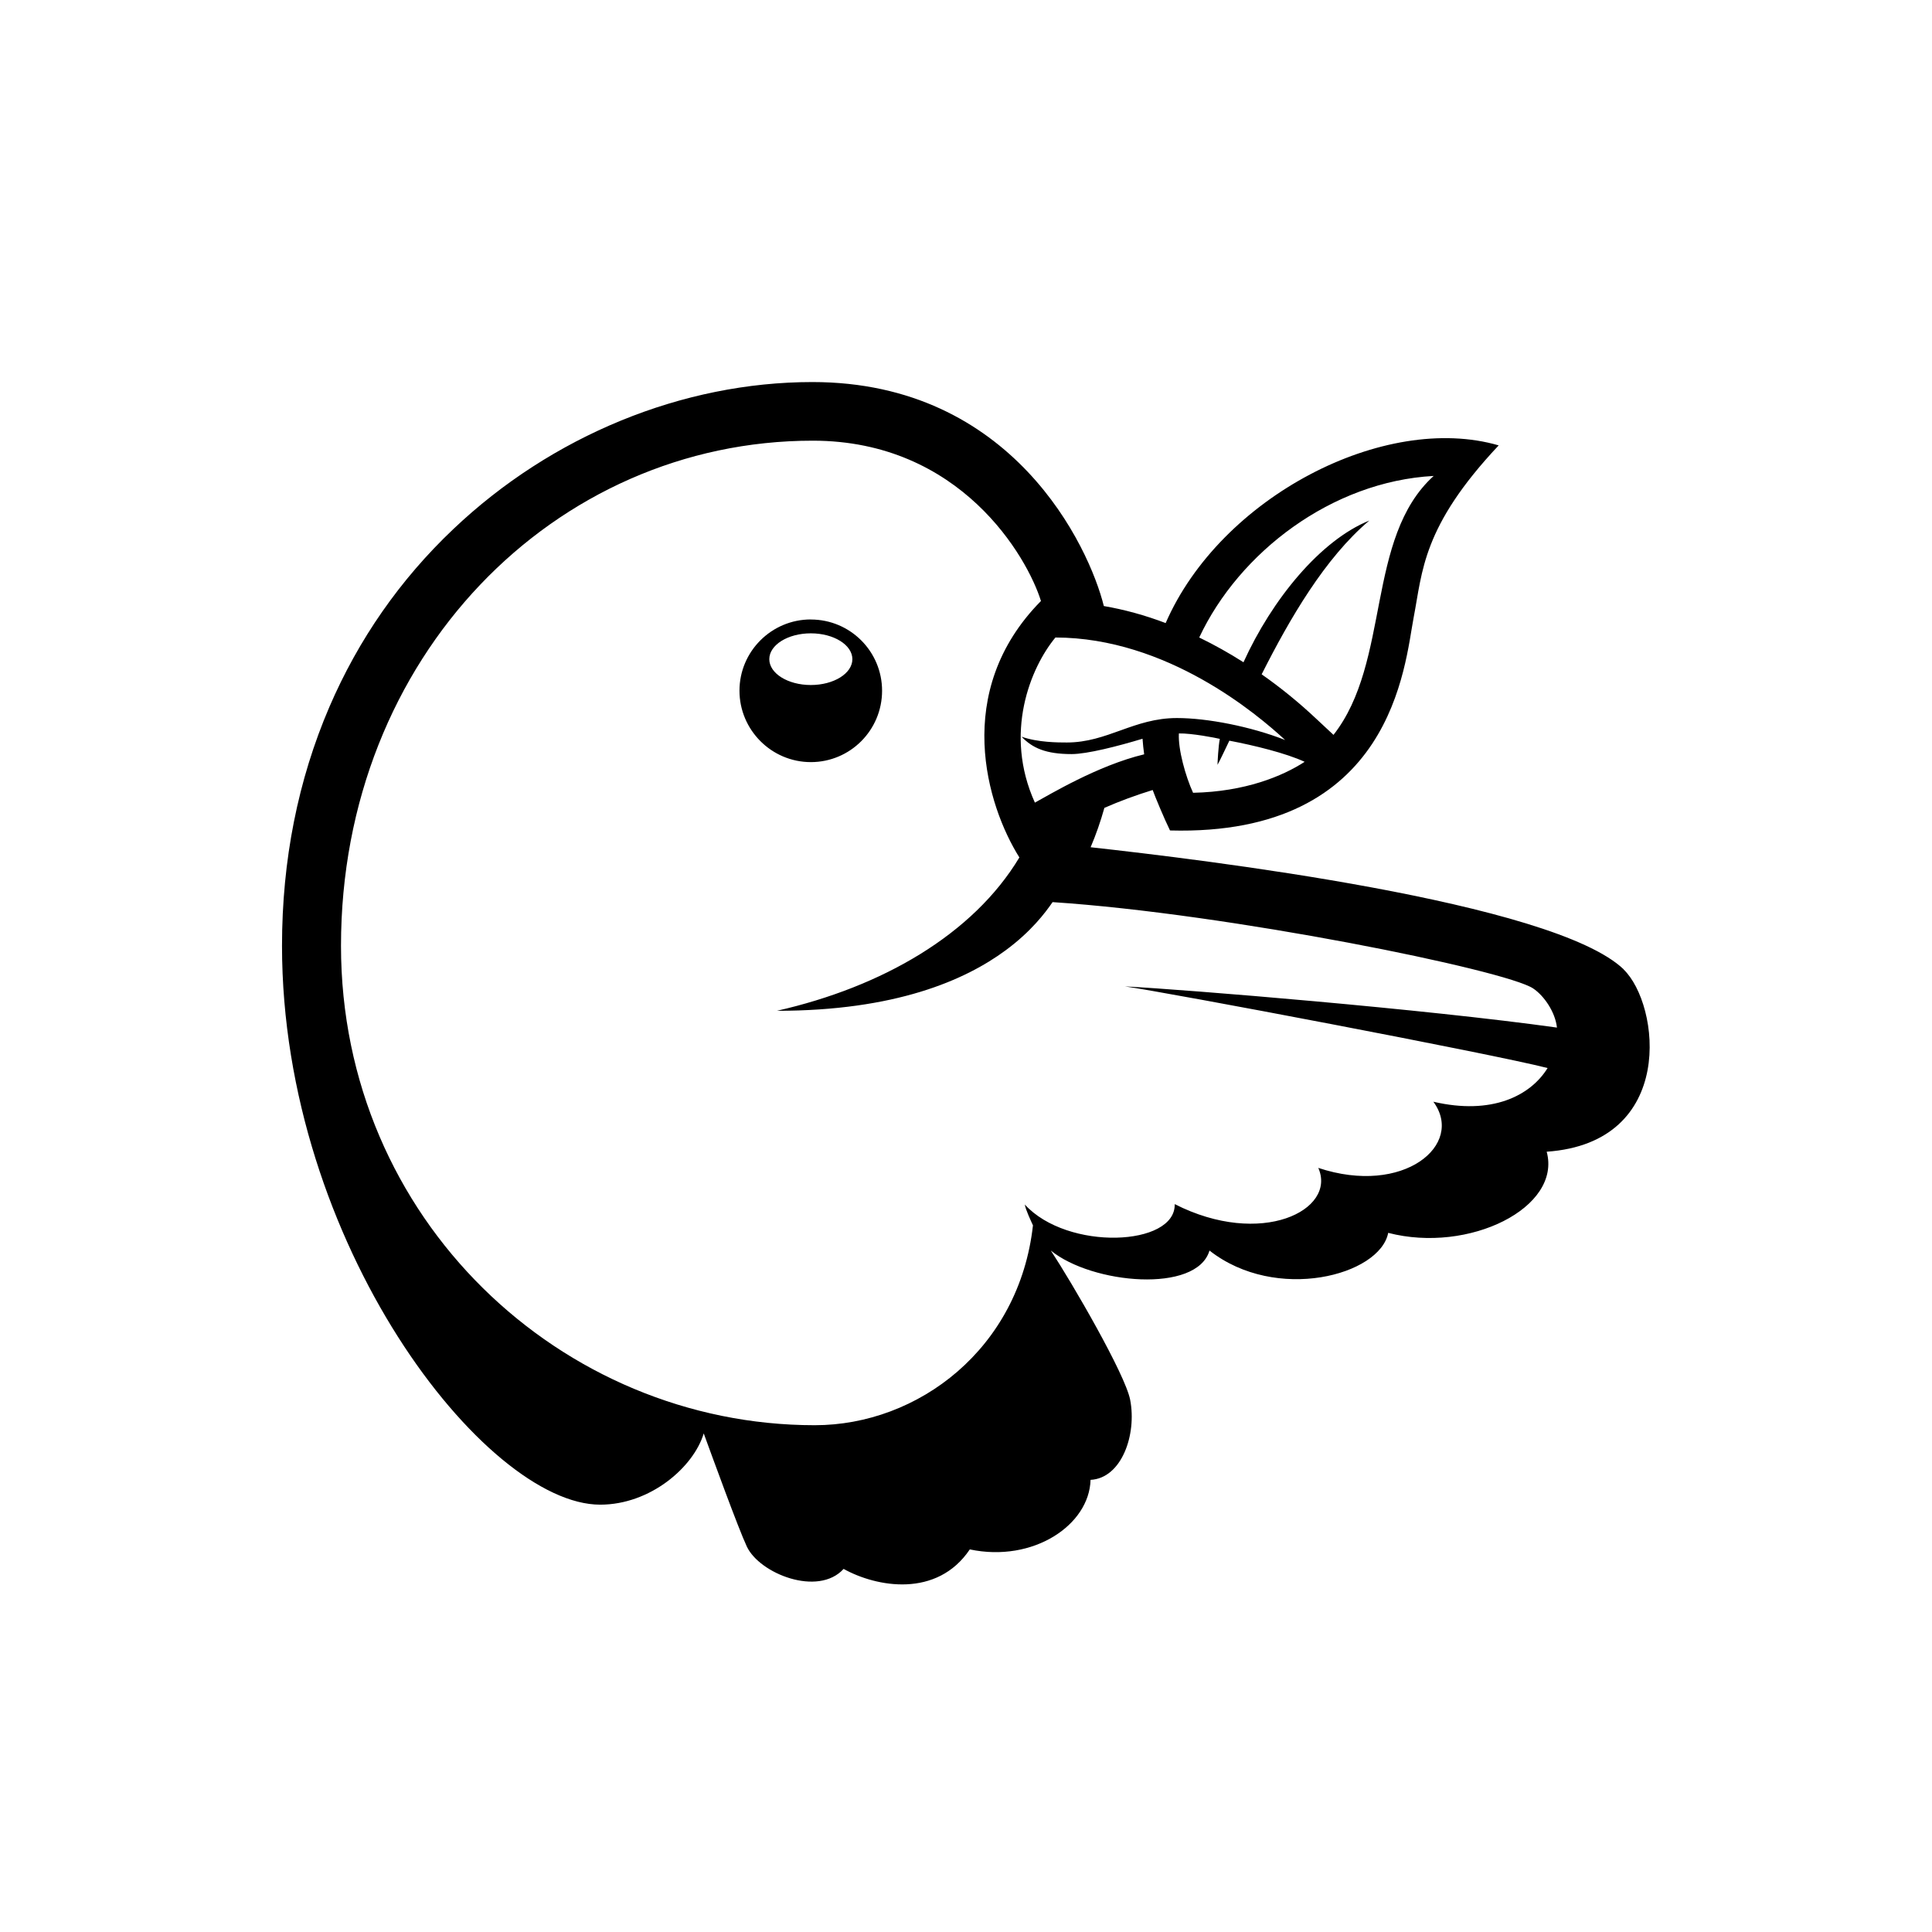
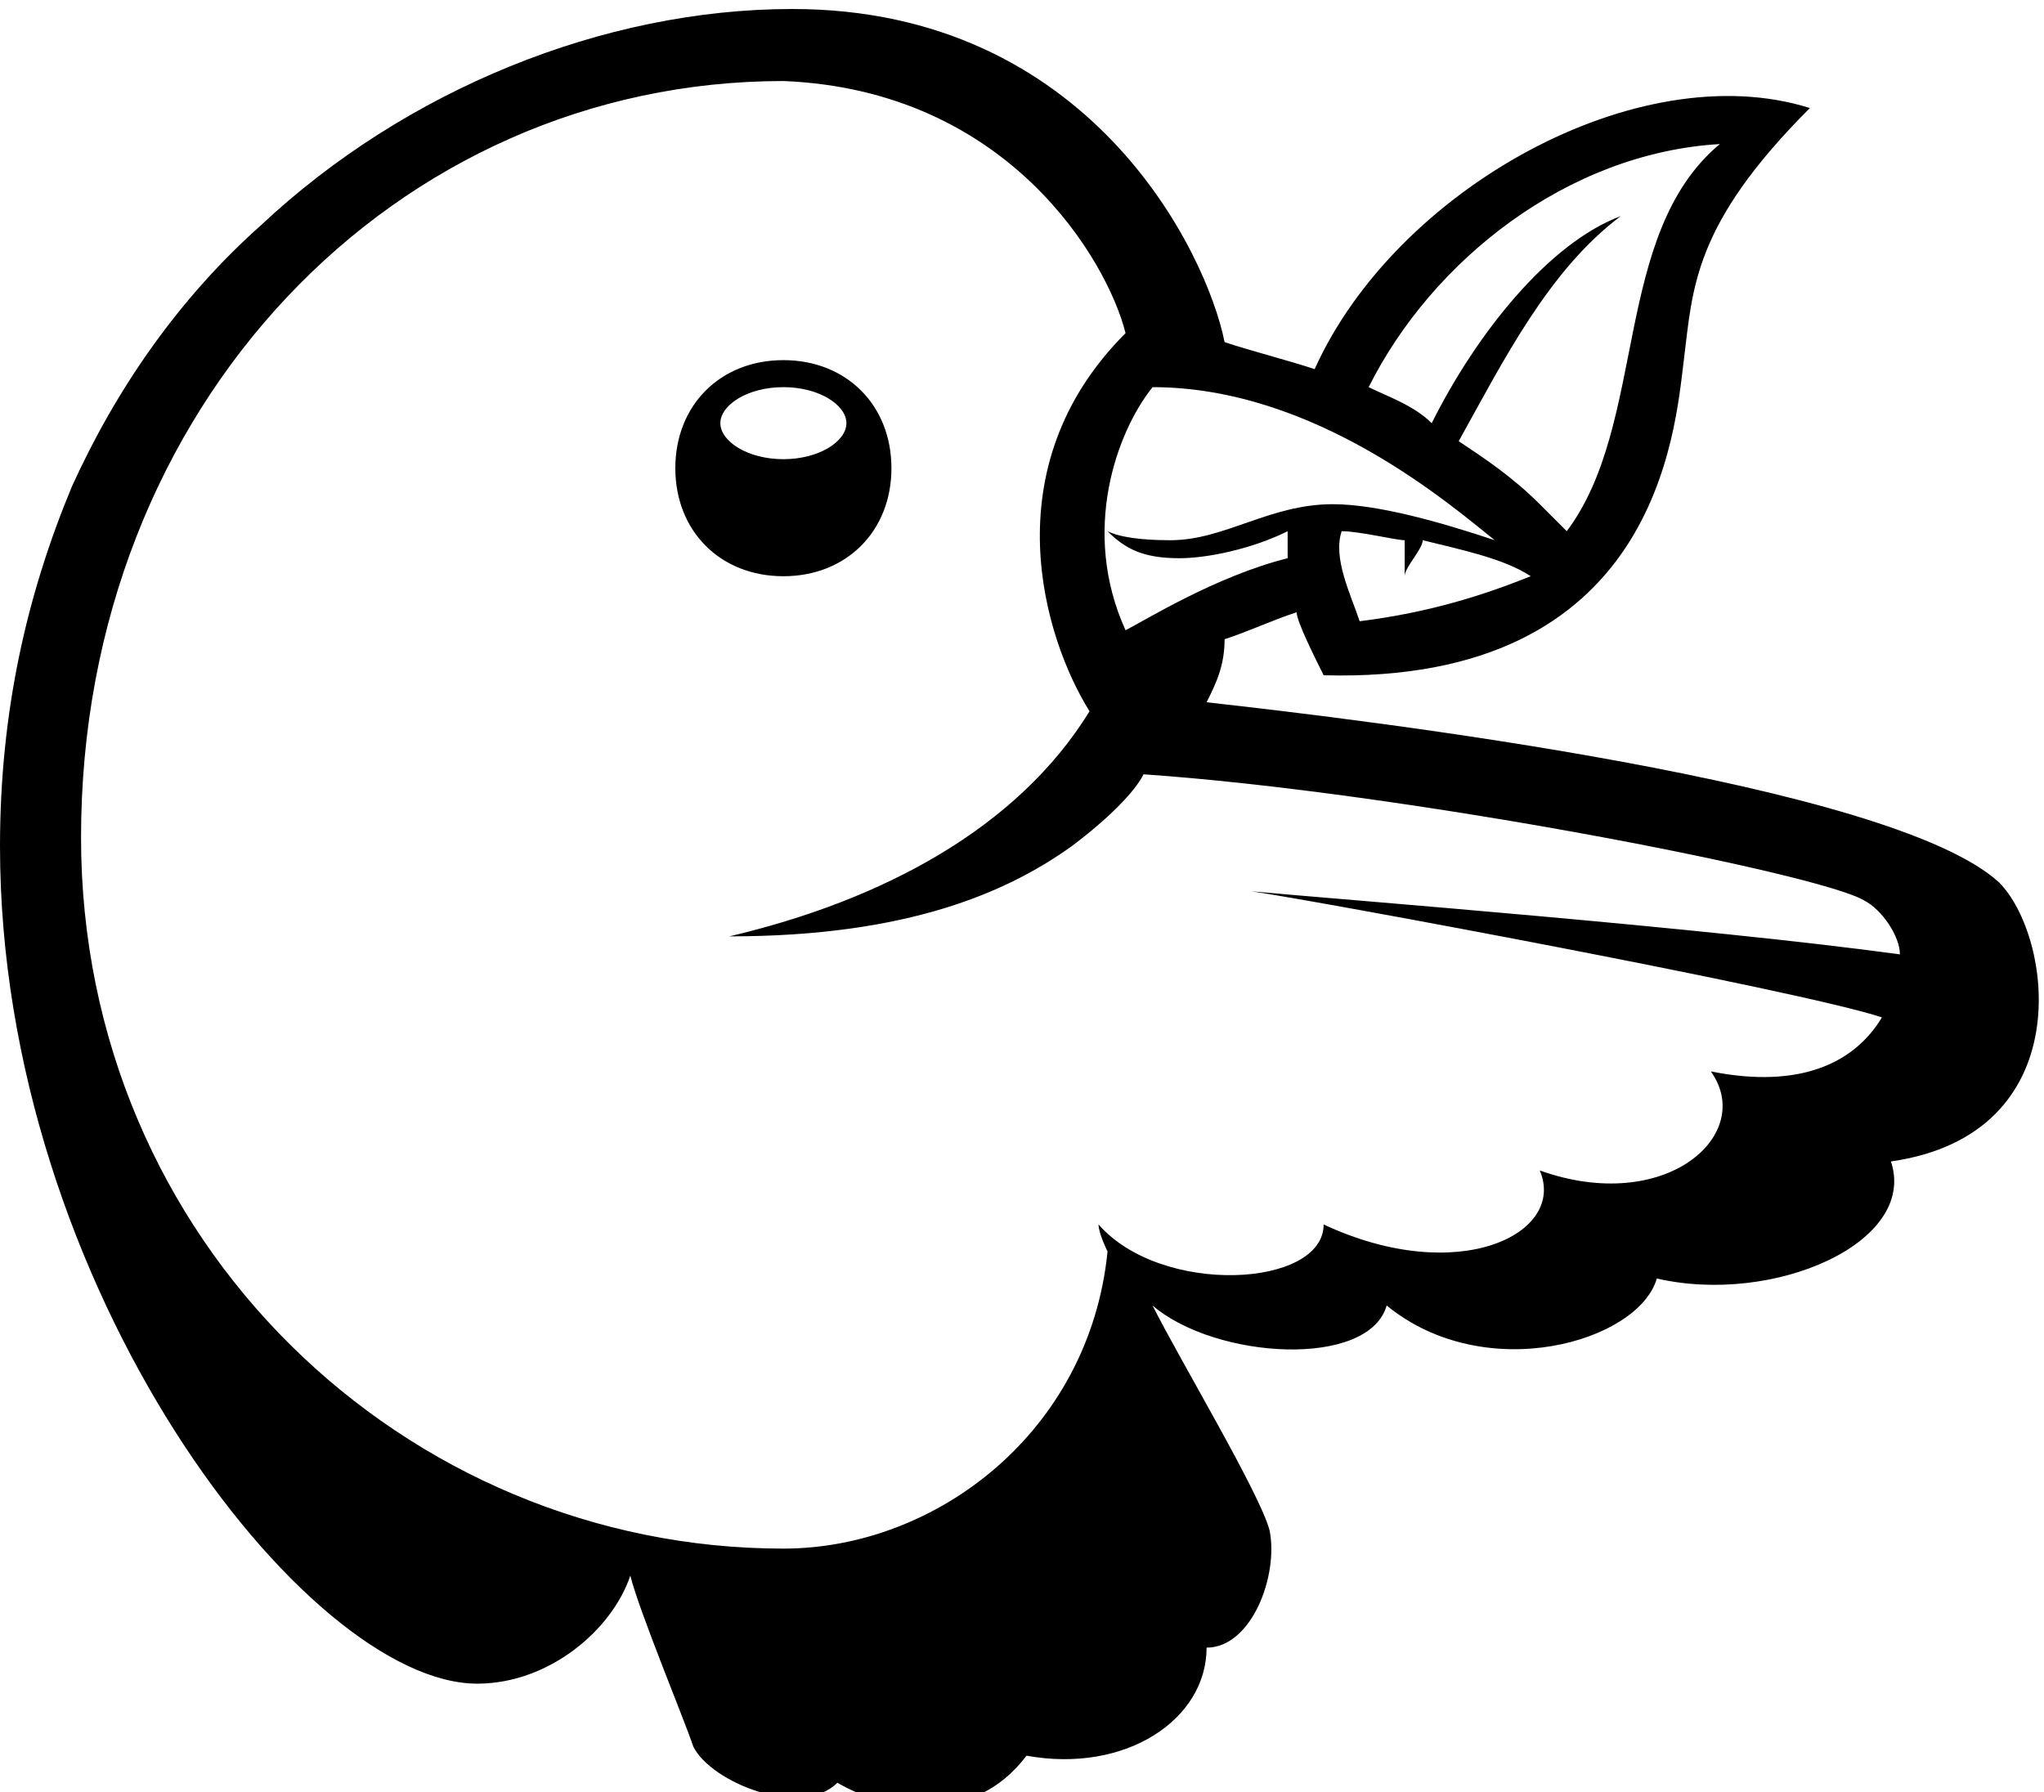
- <svg xmlns="http://www.w3.org/2000/svg" width="32" height="32" viewBox="0 0 32 32">
-   <path d="M13.43 10.26c-.652 0-1.182.53-1.182 1.18s.53 1.183 1.182 1.183c.653 0 1.18-.53 1.18-1.182s-.528-1.18-1.18-1.18zm0 1.086c-.38 0-.688-.192-.688-.428s.308-.428.688-.428c.38 0 .688.192.688.428s-.308.428-.688.428zm13.464 4.71c-1.165-1.12-6.992-1.82-8.83-2.023.09-.21.165-.428.228-.652.25-.11.52-.21.8-.296.035.1.196.486.287.67 3.696.1 3.886-2.748 4.036-3.53.147-.762.14-1.5 1.408-2.848-1.89-.55-4.606.853-5.516 2.943-.342-.13-.685-.224-1.024-.282-.243-.98-1.508-3.71-4.827-3.71-2.15 0-4.318.888-5.948 2.436-.88.834-1.57 1.824-2.052 2.944-.52 1.21-.785 2.54-.785 3.957 0 4.934 3.368 9.257 5.27 9.257.832 0 1.547-.622 1.715-1.18.14.383.572 1.572.714 1.874.21.448 1.18.835 1.603.37.545.303 1.546.485 2.09-.323 1.05.222 1.98-.404 2-1.152.515-.026.768-.75.656-1.326-.082-.424-.968-1.947-1.314-2.472.684.557 2.418.714 2.628 0 1.103.866 2.823.412 2.96-.293 1.34.347 2.877-.418 2.625-1.344 2.153-.15 1.877-2.44 1.273-3.02zm-5.61-3.8c-.566-.222-1.286-.363-1.79-.363-.715 0-1.15.405-1.824.405-.14 0-.478 0-.75-.096.18.187.4.288.83.288.255 0 .763-.13 1.174-.254.006.087.015.172.027.258-.77.184-1.577.674-1.81.8-.52-1.148-.074-2.234.34-2.735 1.85.003 3.347 1.275 3.804 1.697zm.802-.085l-.283-.264c-.29-.273-.594-.52-.906-.738.464-.92 1.047-1.925 1.783-2.547-.81.328-1.61 1.304-2.084 2.347-.24-.153-.486-.29-.733-.41.66-1.408 2.193-2.584 3.883-2.676-1.132 1.028-.707 3.076-1.66 4.29zm-2.325.96c-.124-.27-.25-.72-.235-.983.21-.005.614.074.678.09-.025.123-.038.395-.038.43.04-.07.15-.306.196-.4.405.077.936.206 1.247.35-.366.238-.987.495-1.847.513zM17.24 9.956c-1.477 1.497-.894 3.39-.356 4.246-.765 1.274-2.27 2.144-4.016 2.54 1.96 0 3.115-.505 3.786-1 .428-.315.66-.626.78-.8 2.907.19 7.51 1.126 7.96 1.43.18.12.366.39.394.648-2.185-.306-6.124-.628-7.155-.682.733.104 6.073 1.115 7 1.352-.283.46-.925.784-1.892.558.523.712-.492 1.566-1.906 1.096.31.7-.947 1.328-2.378.6.018.7-1.775.78-2.483.007.015.09.1.267.135.345-.228 2.042-1.9 3.31-3.614 3.31-4.193 0-7.847-3.408-7.847-7.94 0-4.79 3.54-8.367 7.814-8.367 2.448 0 3.554 1.927 3.78 2.657z" />
+ <svg xmlns="http://www.w3.org/2000/svg" viewBox="-120.3 3109.5 22.7 19.9">
+   <path d="M-111.6 3113.5c-.7 0-1.2.5-1.2 1.2s.5 1.2 1.2 1.2 1.2-.5 1.2-1.2-.5-1.2-1.2-1.2zm0 1.1c-.4 0-.7-.2-.7-.4s.3-.4.7-.4c.4 0 .7.2.7.4s-.3.4-.7.4zm13.5 4.7c-1.2-1.1-7-1.8-8.8-2 .1-.2.2-.4.2-.7.3-.1.5-.2.8-.3 0 .1.2.5.3.7 3.7.1 3.9-2.7 4-3.5.1-.8.1-1.5 1.4-2.8-1.9-.6-4.6.9-5.5 2.9-.3-.1-.7-.2-1-.3-.2-1-1.5-3.7-4.8-3.7-2.1 0-4.3.9-5.9 2.4-.9.8-1.6 1.8-2.1 2.9-.5 1.2-.8 2.5-.8 4 0 4.9 3.4 9.3 5.3 9.3.8 0 1.5-.6 1.7-1.2.1.4.6 1.6.7 1.9.2.4 1.2.8 1.6.4.5.3 1.5.5 2.1-.3 1.1.2 2-.4 2-1.2.5 0 .8-.8.7-1.3-.1-.4-1-1.9-1.3-2.5.7.6 2.4.7 2.6 0 1.1.9 2.8.4 3-.3 1.3.3 2.9-.4 2.6-1.3 2.1-.3 1.8-2.5 1.2-3.1zm-5.6-3.8c-.6-.2-1.3-.4-1.8-.4-.7 0-1.2.4-1.8.4-.1 0-.5 0-.7-.1.2.2.4.3.8.3.3 0 .8-.1 1.2-.3v.3c-.8.2-1.6.7-1.8.8-.5-1.1-.1-2.2.3-2.7 1.8 0 3.3 1.3 3.8 1.7zm.8-.1l-.3-.3c-.3-.3-.6-.5-.9-.7.5-.9 1-1.9 1.8-2.5-.8.3-1.6 1.3-2.1 2.3-.2-.2-.5-.3-.7-.4.7-1.4 2.2-2.6 3.9-2.7-1.2 1-.8 3.1-1.7 4.3zm-2.3 1c-.1-.3-.3-.7-.2-1 .2 0 .6.1.7.1v.4c0-.1.2-.3.2-.4.4.1.9.2 1.2.4-.5.2-1.1.4-1.9.5zm-2.6-3.2c-1.5 1.5-.9 3.4-.4 4.2-.8 1.3-2.3 2.1-4 2.5 2 0 3.1-.5 3.8-1 .4-.3.7-.6.8-.8 2.9.2 7.5 1.1 8 1.4.2.1.4.4.4.6-2.2-.3-6.1-.6-7.2-.7.7.1 6.1 1.1 7 1.4-.3.5-.9.8-1.9.6.5.7-.5 1.6-1.9 1.1.3.7-.9 1.3-2.4.6 0 .7-1.8.8-2.5 0 0 .1.1.3.1.3-.2 2-1.9 3.3-3.6 3.3-4.2 0-7.8-3.4-7.8-7.9 0-4.8 3.5-8.4 7.8-8.4 2.5.1 3.6 2 3.8 2.8z" />
</svg>
